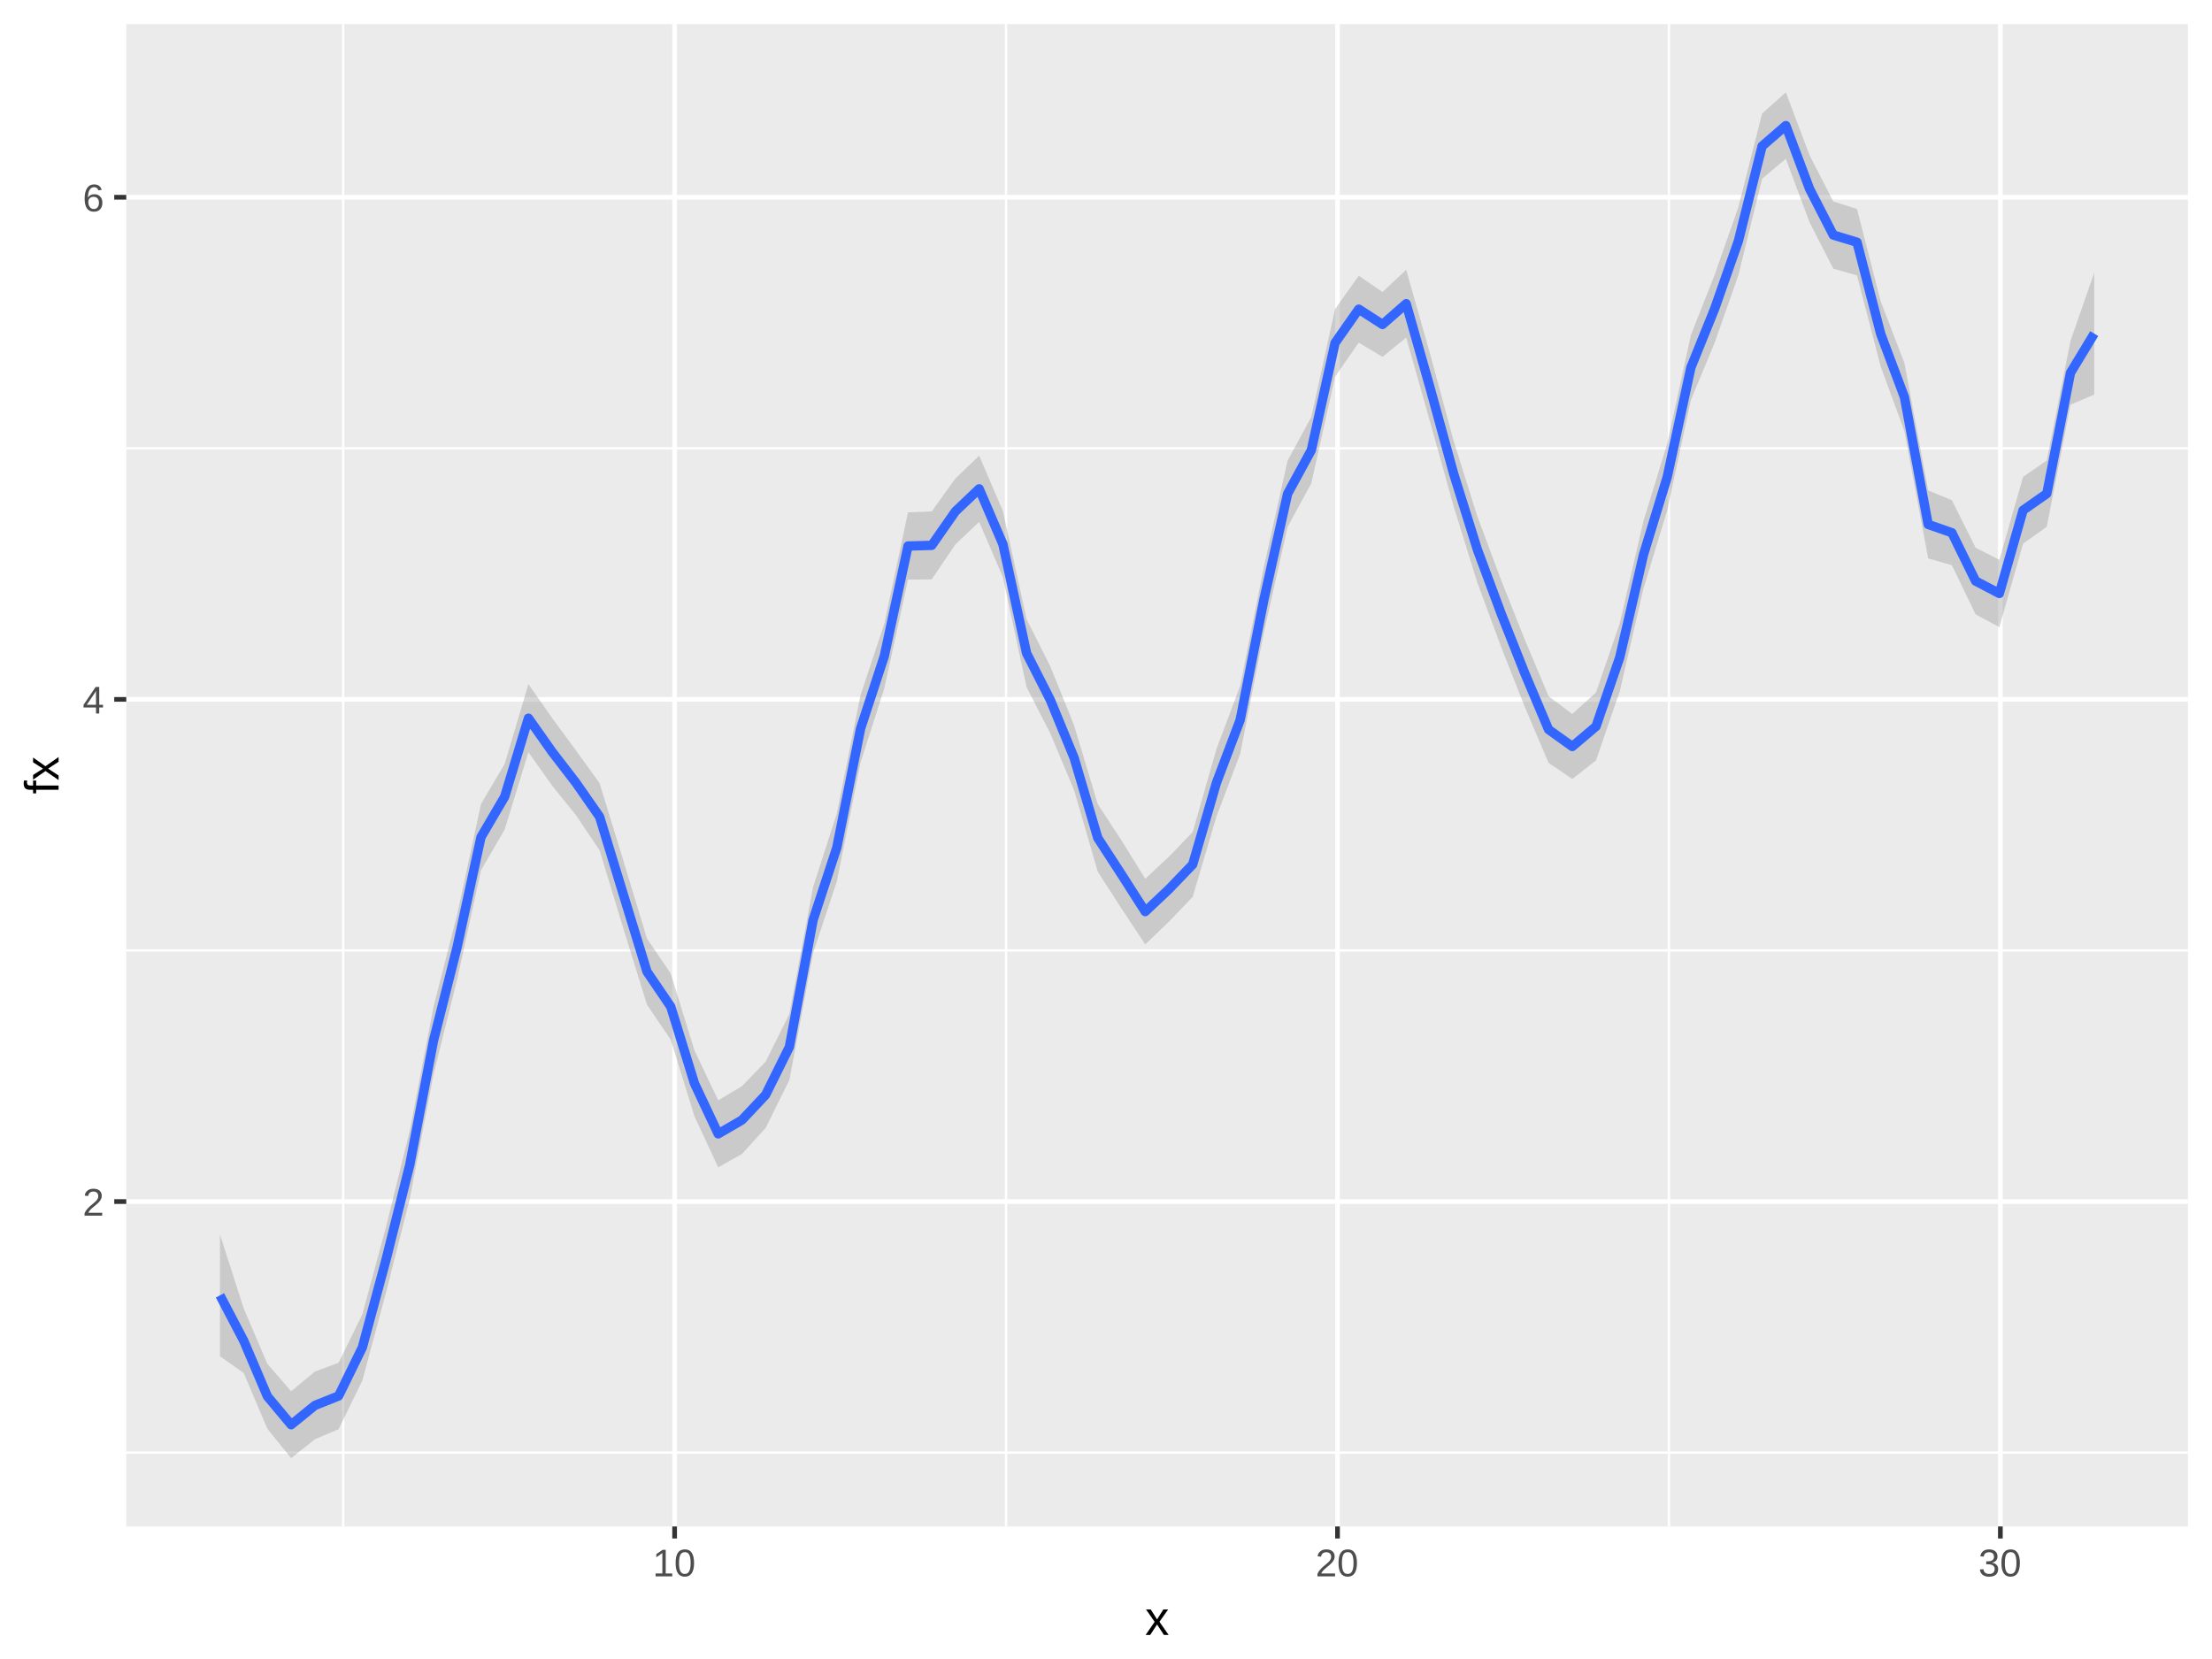
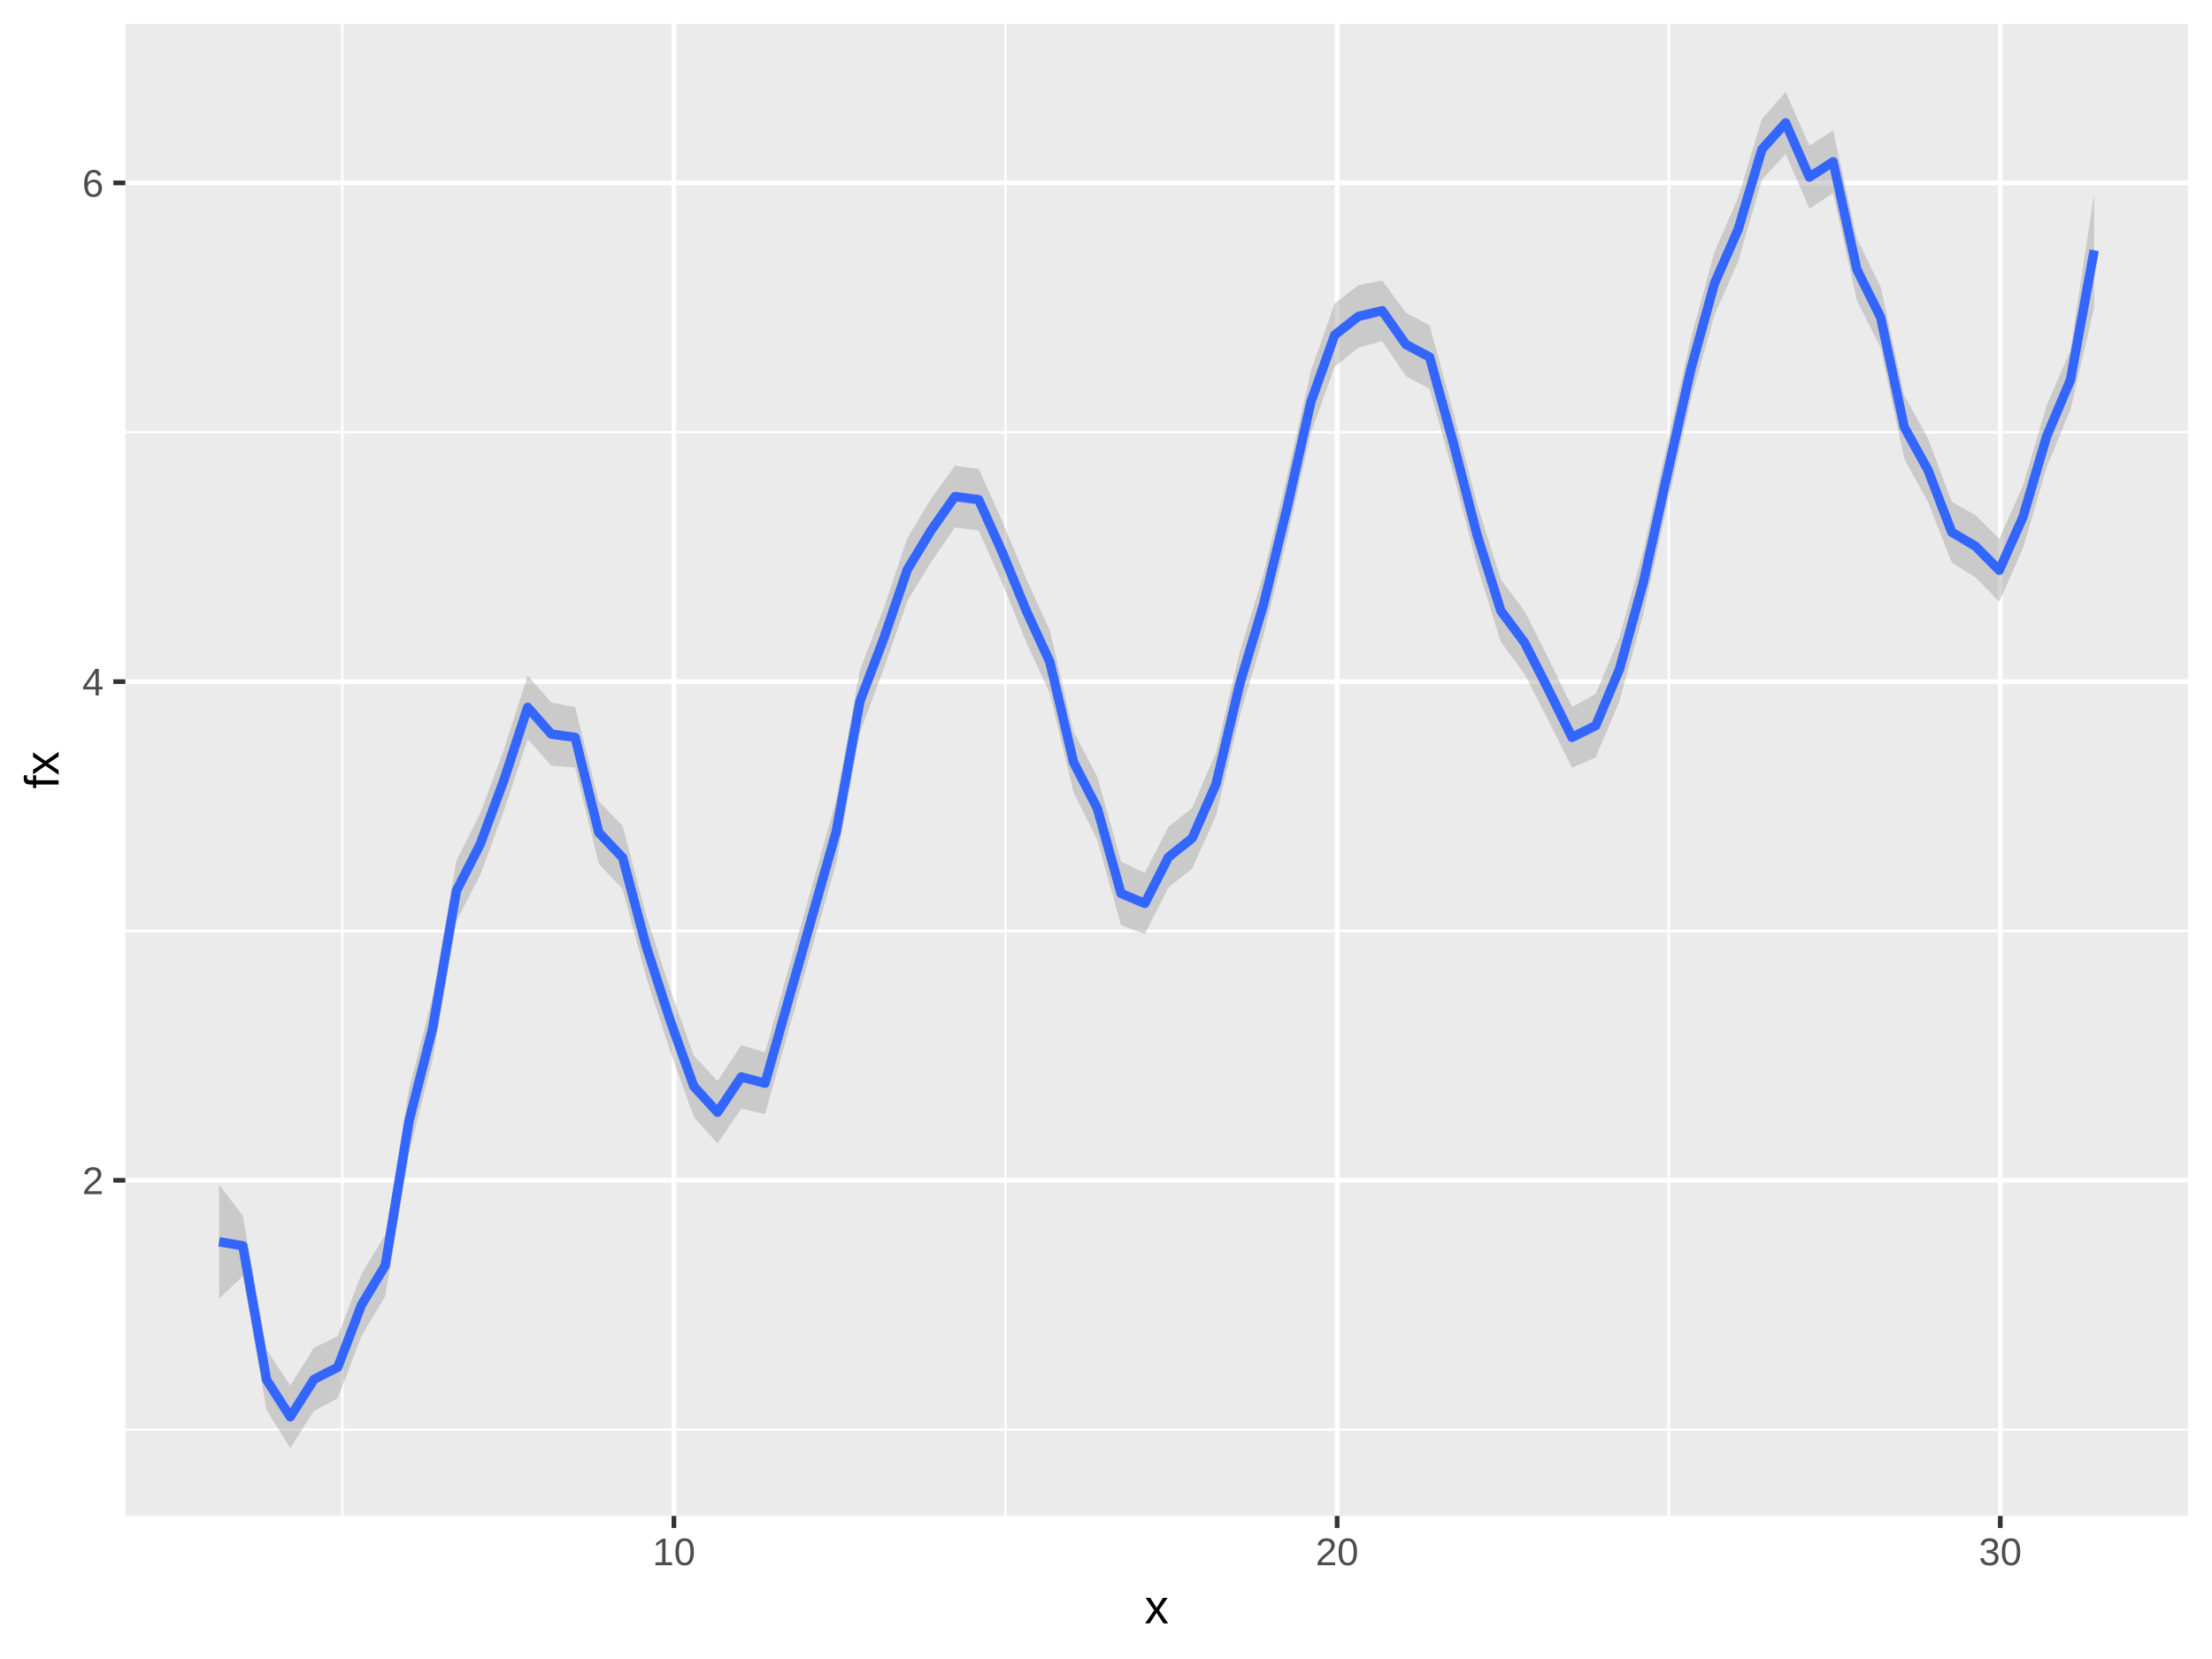
<svg xmlns="http://www.w3.org/2000/svg" viewBox="0 0 504.00 378.00">
  <defs>
    <style type="text/css">
    line, polyline, path, rect, circle {
      fill: none;
      stroke: #000000;
      stroke-linecap: round;
      stroke-linejoin: round;
      stroke-miterlimit: 10.00;
    }
  </style>
  </defs>
  <rect width="100%" height="100%" style="stroke: none; fill: #FFFFFF;" />
  <rect x="0.00" y="0.00" width="504.00" height="378.00" style="stroke-width: 1.07; stroke: #FFFFFF; fill: #FFFFFF;" />
  <defs>
-     <clipPath id="cpMjguNzcwOHw0OTguNTIxfDM0Ny43OTd8NS40Nzk0NQ==">
-       <rect x="28.77" y="5.48" width="469.75" height="342.32" />
+     <clipPath id="cpMjguNTU4OHw0OTguNTIxfDM0NS4zOTZ8NS40Nzk0NQ==">
+       <rect x="28.56" y="5.48" width="469.96" height="339.92" />
    </clipPath>
  </defs>
-   <rect x="28.77" y="5.48" width="469.75" height="342.32" style="stroke-width: 1.07; stroke: none; fill: #EBEBEB;" clip-path="url(#cpMjguNzcwOHw0OTguNTIxfDM0Ny43OTd8NS40Nzk0NQ==)" />
-   <polyline points="28.77,330.98 498.52,330.98 " style="stroke-width: 0.53; stroke: #FFFFFF; stroke-linecap: butt;" clip-path="url(#cpMjguNzcwOHw0OTguNTIxfDM0Ny43OTd8NS40Nzk0NQ==)" />
-   <polyline points="28.77,216.56 498.52,216.56 " style="stroke-width: 0.53; stroke: #FFFFFF; stroke-linecap: butt;" clip-path="url(#cpMjguNzcwOHw0OTguNTIxfDM0Ny43OTd8NS40Nzk0NQ==)" />
-   <polyline points="28.77,102.15 498.52,102.15 " style="stroke-width: 0.53; stroke: #FFFFFF; stroke-linecap: butt;" clip-path="url(#cpMjguNzcwOHw0OTguNTIxfDM0Ny43OTd8NS40Nzk0NQ==)" />
-   <polyline points="78.19,347.80 78.19,5.48 " style="stroke-width: 0.53; stroke: #FFFFFF; stroke-linecap: butt;" clip-path="url(#cpMjguNzcwOHw0OTguNTIxfDM0Ny43OTd8NS40Nzk0NQ==)" />
-   <polyline points="229.23,347.80 229.23,5.48 " style="stroke-width: 0.53; stroke: #FFFFFF; stroke-linecap: butt;" clip-path="url(#cpMjguNzcwOHw0OTguNTIxfDM0Ny43OTd8NS40Nzk0NQ==)" />
-   <polyline points="380.26,347.80 380.26,5.48 " style="stroke-width: 0.53; stroke: #FFFFFF; stroke-linecap: butt;" clip-path="url(#cpMjguNzcwOHw0OTguNTIxfDM0Ny43OTd8NS40Nzk0NQ==)" />
-   <polyline points="28.77,273.77 498.52,273.77 " style="stroke-width: 1.07; stroke: #FFFFFF; stroke-linecap: butt;" clip-path="url(#cpMjguNzcwOHw0OTguNTIxfDM0Ny43OTd8NS40Nzk0NQ==)" />
-   <polyline points="28.77,159.35 498.52,159.35 " style="stroke-width: 1.07; stroke: #FFFFFF; stroke-linecap: butt;" clip-path="url(#cpMjguNzcwOHw0OTguNTIxfDM0Ny43OTd8NS40Nzk0NQ==)" />
-   <polyline points="28.77,44.94 498.52,44.94 " style="stroke-width: 1.07; stroke: #FFFFFF; stroke-linecap: butt;" clip-path="url(#cpMjguNzcwOHw0OTguNTIxfDM0Ny43OTd8NS40Nzk0NQ==)" />
-   <polyline points="153.71,347.80 153.71,5.48 " style="stroke-width: 1.07; stroke: #FFFFFF; stroke-linecap: butt;" clip-path="url(#cpMjguNzcwOHw0OTguNTIxfDM0Ny43OTd8NS40Nzk0NQ==)" />
-   <polyline points="304.75,347.80 304.75,5.48 " style="stroke-width: 1.07; stroke: #FFFFFF; stroke-linecap: butt;" clip-path="url(#cpMjguNzcwOHw0OTguNTIxfDM0Ny43OTd8NS40Nzk0NQ==)" />
-   <polyline points="455.78,347.80 455.78,5.48 " style="stroke-width: 1.07; stroke: #FFFFFF; stroke-linecap: butt;" clip-path="url(#cpMjguNzcwOHw0OTguNTIxfDM0Ny43OTd8NS40Nzk0NQ==)" />
-   <polyline points="50.12,281.26 55.53,298.12 60.93,310.77 66.34,316.99 71.75,312.51 77.15,310.50 82.56,299.47 87.96,279.52 93.37,257.63 98.77,229.44 104.18,208.30 109.59,183.20 114.99,174.06 120.40,155.88 125.80,163.60 131.21,170.95 136.61,178.44 142.02,196.06 147.42,213.86 152.83,221.83 158.24,239.35 163.64,250.71 169.05,247.48 174.45,241.90 179.86,231.01 185.26,202.13 190.67,185.35 196.08,158.34 201.48,142.13 206.89,116.74 212.29,116.52 217.70,109.00 223.10,103.84 228.51,116.44 233.91,141.11 239.32,151.85 244.73,165.28 250.13,183.23 255.54,191.50 260.94,200.23 266.35,195.19 271.75,189.58 277.16,170.68 282.57,156.28 287.97,129.16 293.38,104.95 298.78,95.00 304.19,70.42 309.59,62.82 315.00,66.53 320.40,61.48 325.81,80.51 331.22,100.51 336.62,117.68 342.03,132.18 347.43,145.76 352.84,158.63 358.24,162.68 363.65,157.77 369.06,142.02 374.46,118.72 379.87,101.10 385.27,76.33 390.68,62.61 396.08,47.20 401.49,25.87 406.90,21.04 412.30,35.36 417.71,45.90 423.11,47.62 428.52,68.67 433.92,82.73 439.33,111.75 444.73,113.97 450.14,124.80 455.55,127.55 460.95,108.65 466.36,104.92 471.76,77.67 477.17,62.13 477.17,89.90 471.76,92.21 466.36,120.02 460.95,123.87 455.55,142.90 450.14,139.98 444.73,128.78 439.33,127.23 433.92,98.24 428.52,83.52 423.11,62.76 417.71,61.20 412.30,50.65 406.90,36.17 401.49,40.73 396.08,62.71 390.68,78.09 385.27,91.13 379.87,116.30 374.46,134.09 369.06,157.52 363.65,173.25 358.24,177.50 352.84,173.81 347.43,161.11 342.03,147.41 336.62,132.78 331.22,115.41 325.81,96.02 320.40,76.92 315.00,81.32 309.59,78.06 304.19,85.84 298.78,110.14 293.38,120.03 287.97,144.13 282.57,171.78 277.16,186.06 271.75,204.35 266.35,209.99 260.94,215.18 255.54,207.02 250.13,198.63 244.73,180.05 239.32,167.14 233.91,156.57 228.51,131.53 223.10,118.91 217.70,124.02 212.29,132.01 206.89,132.07 201.48,156.89 196.08,173.68 190.67,200.84 185.26,217.14 179.86,246.08 174.45,257.00 169.05,262.93 163.64,265.98 158.24,254.38 152.83,236.90 147.42,228.94 142.02,211.52 136.61,193.73 131.21,185.71 125.80,179.00 120.40,171.39 114.99,189.01 109.59,198.28 104.18,223.07 98.77,244.81 93.37,273.13 87.96,294.49 82.56,314.55 77.15,325.64 71.75,327.93 66.34,332.24 60.93,325.55 55.53,312.84 50.12,309.03 " style="stroke-width: 2.13; stroke: none; fill: #999999; fill-opacity: 0.40;" clip-path="url(#cpMjguNzcwOHw0OTguNTIxfDM0Ny43OTd8NS40Nzk0NQ==)" />
-   <polyline points="50.12,295.14 55.53,305.48 60.93,318.16 66.34,324.62 71.75,320.22 77.15,318.07 82.56,307.01 87.96,287.01 93.37,265.38 98.77,237.12 104.18,215.68 109.59,190.74 114.99,181.53 120.40,163.64 125.80,171.30 131.21,178.33 136.61,186.08 142.02,203.79 147.42,221.40 152.83,229.36 158.24,246.87 163.64,258.35 169.05,255.20 174.45,249.45 179.86,238.54 185.26,209.64 190.67,193.10 196.08,166.01 201.48,149.51 206.89,124.41 212.29,124.26 217.70,116.51 223.10,111.38 228.51,123.99 233.91,148.84 239.32,159.49 244.73,172.66 250.13,190.93 255.54,199.26 260.94,207.70 266.35,202.59 271.75,196.97 277.16,178.37 282.57,164.03 287.97,136.65 293.38,112.49 298.78,102.57 304.19,78.13 309.59,70.44 315.00,73.93 320.40,69.20 325.81,88.27 331.22,107.96 336.62,125.23 342.03,139.79 347.43,153.43 352.84,166.22 358.24,170.09 363.65,165.51 369.06,149.77 374.46,126.41 379.87,108.70 385.27,83.73 390.68,70.35 396.08,54.95 401.49,33.30 406.90,28.61 412.30,43.01 417.71,53.55 423.11,55.19 428.52,76.09 433.92,90.49 439.33,119.49 444.73,121.38 450.14,132.39 455.55,135.22 460.95,116.26 466.36,112.47 471.76,84.94 477.17,76.01 " style="stroke-width: 2.13; stroke: #3366FF; stroke-linecap: butt;" clip-path="url(#cpMjguNzcwOHw0OTguNTIxfDM0Ny43OTd8NS40Nzk0NQ==)" />
+   <rect x="28.56" y="5.48" width="469.96" height="339.92" style="stroke-width: 1.07; stroke: none; fill: #EBEBEB;" clip-path="url(#cpMjguNTU4OHw0OTguNTIxfDM0NS4zOTZ8NS40Nzk0NQ==)" />
+   <polyline points="28.56,325.74 498.52,325.74 " style="stroke-width: 0.53; stroke: #FFFFFF; stroke-linecap: butt;" clip-path="url(#cpMjguNTU4OHw0OTguNTIxfDM0NS4zOTZ8NS40Nzk0NQ==)" />
+   <polyline points="28.56,212.12 498.52,212.12 " style="stroke-width: 0.53; stroke: #FFFFFF; stroke-linecap: butt;" clip-path="url(#cpMjguNTU4OHw0OTguNTIxfDM0NS4zOTZ8NS40Nzk0NQ==)" />
+   <polyline points="28.56,98.49 498.52,98.49 " style="stroke-width: 0.53; stroke: #FFFFFF; stroke-linecap: butt;" clip-path="url(#cpMjguNTU4OHw0OTguNTIxfDM0NS4zOTZ8NS40Nzk0NQ==)" />
+   <polyline points="78.00,345.40 78.00,5.48 " style="stroke-width: 0.53; stroke: #FFFFFF; stroke-linecap: butt;" clip-path="url(#cpMjguNTU4OHw0OTguNTIxfDM0NS4zOTZ8NS40Nzk0NQ==)" />
+   <polyline points="229.11,345.40 229.11,5.48 " style="stroke-width: 0.53; stroke: #FFFFFF; stroke-linecap: butt;" clip-path="url(#cpMjguNTU4OHw0OTguNTIxfDM0NS4zOTZ8NS40Nzk0NQ==)" />
+   <polyline points="380.21,345.40 380.21,5.48 " style="stroke-width: 0.53; stroke: #FFFFFF; stroke-linecap: butt;" clip-path="url(#cpMjguNTU4OHw0OTguNTIxfDM0NS4zOTZ8NS40Nzk0NQ==)" />
+   <polyline points="28.56,268.93 498.52,268.93 " style="stroke-width: 1.07; stroke: #FFFFFF; stroke-linecap: butt;" clip-path="url(#cpMjguNTU4OHw0OTguNTIxfDM0NS4zOTZ8NS40Nzk0NQ==)" />
+   <polyline points="28.56,155.31 498.52,155.31 " style="stroke-width: 1.07; stroke: #FFFFFF; stroke-linecap: butt;" clip-path="url(#cpMjguNTU4OHw0OTguNTIxfDM0NS4zOTZ8NS40Nzk0NQ==)" />
+   <polyline points="28.56,41.68 498.52,41.68 " style="stroke-width: 1.07; stroke: #FFFFFF; stroke-linecap: butt;" clip-path="url(#cpMjguNTU4OHw0OTguNTIxfDM0NS4zOTZ8NS40Nzk0NQ==)" />
+   <polyline points="153.55,345.40 153.55,5.48 " style="stroke-width: 1.07; stroke: #FFFFFF; stroke-linecap: butt;" clip-path="url(#cpMjguNTU4OHw0OTguNTIxfDM0NS4zOTZ8NS40Nzk0NQ==)" />
+   <polyline points="304.66,345.40 304.66,5.48 " style="stroke-width: 1.07; stroke: #FFFFFF; stroke-linecap: butt;" clip-path="url(#cpMjguNTU4OHw0OTguNTIxfDM0NS4zOTZ8NS40Nzk0NQ==)" />
+   <polyline points="455.76,345.40 455.76,5.48 " style="stroke-width: 1.07; stroke: #FFFFFF; stroke-linecap: butt;" clip-path="url(#cpMjguNTU4OHw0OTguNTIxfDM0NS4zOTZ8NS40Nzk0NQ==)" />
+   <polyline points="49.92,269.96 55.33,276.98 60.74,307.49 66.14,315.70 71.55,307.06 76.96,304.45 82.37,290.25 87.78,281.33 93.19,248.19 98.59,227.02 104.00,196.06 109.41,185.32 114.82,170.75 120.23,153.92 125.63,160.08 131.04,161.11 136.45,182.57 141.86,188.18 147.27,208.65 152.67,225.37 158.08,240.50 163.49,246.30 168.90,238.15 174.31,239.76 179.71,220.62 185.12,201.55 190.53,182.22 195.94,152.61 201.35,138.61 206.75,122.57 212.16,113.59 217.57,106.13 222.98,106.80 228.39,118.81 233.80,131.84 239.20,143.68 244.61,166.77 250.02,176.98 255.43,196.31 260.84,198.86 266.24,188.36 271.65,184.07 277.06,171.48 282.47,148.62 287.88,130.82 293.28,108.55 298.69,84.49 304.10,69.14 309.51,64.97 314.92,63.88 320.32,71.27 325.73,74.10 331.14,93.97 336.55,114.82 341.96,132.04 347.36,139.24 352.77,149.96 358.18,161.08 363.59,158.09 369.00,145.20 374.41,125.62 379.81,101.29 385.22,77.34 390.63,57.36 396.04,45.02 401.45,27.08 406.85,20.93 412.26,33.22 417.67,29.71 423.08,54.32 428.49,65.35 433.89,90.06 439.30,99.90 444.71,114.34 450.12,117.37 455.53,122.75 460.93,110.68 466.34,92.31 471.75,79.77 477.16,44.06 477.16,70.01 471.75,93.36 466.34,106.42 460.93,124.91 455.53,137.11 450.12,131.56 444.71,128.18 439.30,114.37 433.89,104.56 428.49,79.23 423.08,68.47 417.67,44.01 412.26,47.51 406.85,35.08 401.45,40.97 396.04,59.52 390.63,71.82 385.22,91.18 379.81,115.49 374.41,139.99 369.00,159.69 363.59,172.56 358.18,174.93 352.77,164.14 347.36,153.58 341.96,146.27 336.55,128.94 331.14,107.90 325.73,88.61 320.32,85.70 314.92,77.70 309.51,79.21 304.10,83.55 298.69,98.65 293.28,122.65 287.88,144.81 282.47,163.11 277.06,185.86 271.65,197.88 266.24,202.20 260.84,212.84 255.43,210.81 250.02,191.38 244.61,180.57 239.20,157.96 233.80,146.28 228.39,132.92 222.98,120.89 217.57,120.17 212.16,128.07 206.75,136.91 201.35,152.41 195.94,166.96 190.53,196.71 185.12,215.57 179.71,234.71 174.31,253.87 168.90,252.59 163.49,260.57 158.08,254.54 152.67,239.45 147.27,222.74 141.86,202.63 136.45,196.86 131.04,174.91 125.63,174.47 120.23,168.42 114.82,184.72 109.41,199.41 104.00,209.86 98.59,241.39 93.19,262.69 87.78,295.33 82.37,304.35 76.96,318.60 71.55,321.48 66.14,329.95 60.74,321.30 55.33,290.74 49.92,295.92 " style="stroke-width: 2.13; stroke: none; fill: #999999; fill-opacity: 0.40;" clip-path="url(#cpMjguNTU4OHw0OTguNTIxfDM0NS4zOTZ8NS40Nzk0NQ==)" />
+   <polyline points="49.92,282.94 55.33,283.86 60.74,314.39 66.14,322.82 71.55,314.27 76.96,311.52 82.37,297.30 87.78,288.33 93.19,255.44 98.59,234.21 104.00,202.96 109.41,192.36 114.82,177.73 120.23,161.17 125.63,167.27 131.04,168.01 136.45,189.72 141.86,195.41 147.27,215.69 152.67,232.41 158.08,247.52 163.49,253.44 168.90,245.37 174.31,246.81 179.71,227.67 185.12,208.56 190.53,189.47 195.94,159.78 201.35,145.51 206.75,129.74 212.16,120.83 217.57,113.15 222.98,113.84 228.39,125.87 233.80,139.06 239.20,150.82 244.61,173.67 250.02,184.18 255.43,203.56 260.84,205.85 266.24,195.28 271.65,190.97 277.06,178.67 282.47,155.86 287.88,137.81 293.28,115.60 298.69,91.57 304.10,76.34 309.51,72.09 314.92,70.79 320.32,78.48 325.73,81.36 331.14,100.94 336.55,121.88 341.96,139.16 347.36,146.41 352.77,157.05 358.18,168.01 363.59,165.32 369.00,152.44 374.41,132.81 379.81,108.39 385.22,84.26 390.63,64.59 396.04,52.27 401.45,34.02 406.85,28.00 412.26,40.36 417.67,36.86 423.08,61.39 428.49,72.29 433.89,97.31 439.30,107.13 444.71,121.26 450.12,124.47 455.53,129.93 460.93,117.79 466.34,99.37 471.75,86.56 477.16,57.04 " style="stroke-width: 2.13; stroke: #3366FF; stroke-linecap: butt;" clip-path="url(#cpMjguNTU4OHw0OTguNTIxfDM0NS4zOTZ8NS40Nzk0NQ==)" />
  <defs>
    <clipPath id="cpMHw1MDR8Mzc4fDA=">
      <rect x="0.00" y="0.00" width="504.00" height="378.00" />
    </clipPath>
  </defs>
  <g clip-path="url(#cpMHw1MDR8Mzc4fDA=)">
-     <text x="18.83" y="276.99" style="font-size: 8.80px; fill: #4D4D4D; font-family: Arial;" textLength="5.01px" lengthAdjust="spacingAndGlyphs">2</text>
+     <text x="18.73" y="272.08" style="font-size: 8.80px; fill: #4D4D4D; font-family: Arial;" textLength="4.89px" lengthAdjust="spacingAndGlyphs">2</text>
  </g>
  <g clip-path="url(#cpMHw1MDR8Mzc4fDA=)">
-     <text x="18.83" y="162.57" style="font-size: 8.80px; fill: #4D4D4D; font-family: Arial;" textLength="5.01px" lengthAdjust="spacingAndGlyphs">4</text>
+     <text x="18.73" y="158.46" style="font-size: 8.80px; fill: #4D4D4D; font-family: Arial;" textLength="4.89px" lengthAdjust="spacingAndGlyphs">4</text>
  </g>
  <g clip-path="url(#cpMHw1MDR8Mzc4fDA=)">
-     <text x="18.83" y="48.16" style="font-size: 8.80px; fill: #4D4D4D; font-family: Arial;" textLength="5.01px" lengthAdjust="spacingAndGlyphs">6</text>
+     <text x="18.73" y="44.83" style="font-size: 8.80px; fill: #4D4D4D; font-family: Arial;" textLength="4.89px" lengthAdjust="spacingAndGlyphs">6</text>
  </g>
-   <polyline points="26.03,273.77 28.77,273.77 " style="stroke-width: 1.07; stroke: #333333; stroke-linecap: butt;" clip-path="url(#cpMHw1MDR8Mzc4fDA=)" />
-   <polyline points="26.03,159.35 28.77,159.35 " style="stroke-width: 1.07; stroke: #333333; stroke-linecap: butt;" clip-path="url(#cpMHw1MDR8Mzc4fDA=)" />
-   <polyline points="26.03,44.94 28.77,44.94 " style="stroke-width: 1.07; stroke: #333333; stroke-linecap: butt;" clip-path="url(#cpMHw1MDR8Mzc4fDA=)" />
-   <polyline points="153.71,350.54 153.71,347.80 " style="stroke-width: 1.07; stroke: #333333; stroke-linecap: butt;" clip-path="url(#cpMHw1MDR8Mzc4fDA=)" />
-   <polyline points="304.75,350.54 304.75,347.80 " style="stroke-width: 1.07; stroke: #333333; stroke-linecap: butt;" clip-path="url(#cpMHw1MDR8Mzc4fDA=)" />
-   <polyline points="455.78,350.54 455.78,347.80 " style="stroke-width: 1.07; stroke: #333333; stroke-linecap: butt;" clip-path="url(#cpMHw1MDR8Mzc4fDA=)" />
+   <polyline points="25.82,268.93 28.56,268.93 " style="stroke-width: 1.07; stroke: #333333; stroke-linecap: butt;" clip-path="url(#cpMHw1MDR8Mzc4fDA=)" />
+   <polyline points="25.82,155.31 28.56,155.31 " style="stroke-width: 1.07; stroke: #333333; stroke-linecap: butt;" clip-path="url(#cpMHw1MDR8Mzc4fDA=)" />
+   <polyline points="25.82,41.68 28.56,41.68 " style="stroke-width: 1.07; stroke: #333333; stroke-linecap: butt;" clip-path="url(#cpMHw1MDR8Mzc4fDA=)" />
+   <polyline points="153.55,348.14 153.55,345.40 " style="stroke-width: 1.07; stroke: #333333; stroke-linecap: butt;" clip-path="url(#cpMHw1MDR8Mzc4fDA=)" />
+   <polyline points="304.66,348.14 304.66,345.40 " style="stroke-width: 1.07; stroke: #333333; stroke-linecap: butt;" clip-path="url(#cpMHw1MDR8Mzc4fDA=)" />
+   <polyline points="455.76,348.14 455.76,345.40 " style="stroke-width: 1.07; stroke: #333333; stroke-linecap: butt;" clip-path="url(#cpMHw1MDR8Mzc4fDA=)" />
  <g clip-path="url(#cpMHw1MDR8Mzc4fDA=)">
-     <text x="148.70" y="359.17" style="font-size: 8.80px; fill: #4D4D4D; font-family: Arial;" textLength="10.01px" lengthAdjust="spacingAndGlyphs">10</text>
+     <text x="148.66" y="356.63" style="font-size: 8.80px; fill: #4D4D4D; font-family: Arial;" textLength="9.79px" lengthAdjust="spacingAndGlyphs">10</text>
  </g>
  <g clip-path="url(#cpMHw1MDR8Mzc4fDA=)">
-     <text x="299.74" y="359.17" style="font-size: 8.80px; fill: #4D4D4D; font-family: Arial;" textLength="10.01px" lengthAdjust="spacingAndGlyphs">20</text>
+     <text x="299.76" y="356.63" style="font-size: 8.80px; fill: #4D4D4D; font-family: Arial;" textLength="9.79px" lengthAdjust="spacingAndGlyphs">20</text>
  </g>
  <g clip-path="url(#cpMHw1MDR8Mzc4fDA=)">
-     <text x="450.78" y="359.17" style="font-size: 8.80px; fill: #4D4D4D; font-family: Arial;" textLength="10.01px" lengthAdjust="spacingAndGlyphs">30</text>
+     <text x="450.87" y="356.63" style="font-size: 8.80px; fill: #4D4D4D; font-family: Arial;" textLength="9.79px" lengthAdjust="spacingAndGlyphs">30</text>
  </g>
  <g clip-path="url(#cpMHw1MDR8Mzc4fDA=)">
-     <text x="260.90" y="372.52" style="font-size: 11.00px; font-family: Arial;" textLength="5.50px" lengthAdjust="spacingAndGlyphs">x</text>
+     <text x="260.79" y="369.88" style="font-size: 11.00px; font-family: Arial;" textLength="5.50px" lengthAdjust="spacingAndGlyphs">x</text>
  </g>
  <g clip-path="url(#cpMHw1MDR8Mzc4fDA=)">
-     <text transform="translate(13.35,180.92) rotate(-90)" style="font-size: 11.00px; font-family: Arial;" textLength="8.56px" lengthAdjust="spacingAndGlyphs">fx</text>
+     <text transform="translate(13.35,179.72) rotate(-90)" style="font-size: 11.00px; font-family: Arial;" textLength="8.56px" lengthAdjust="spacingAndGlyphs">fx</text>
  </g>
</svg>
